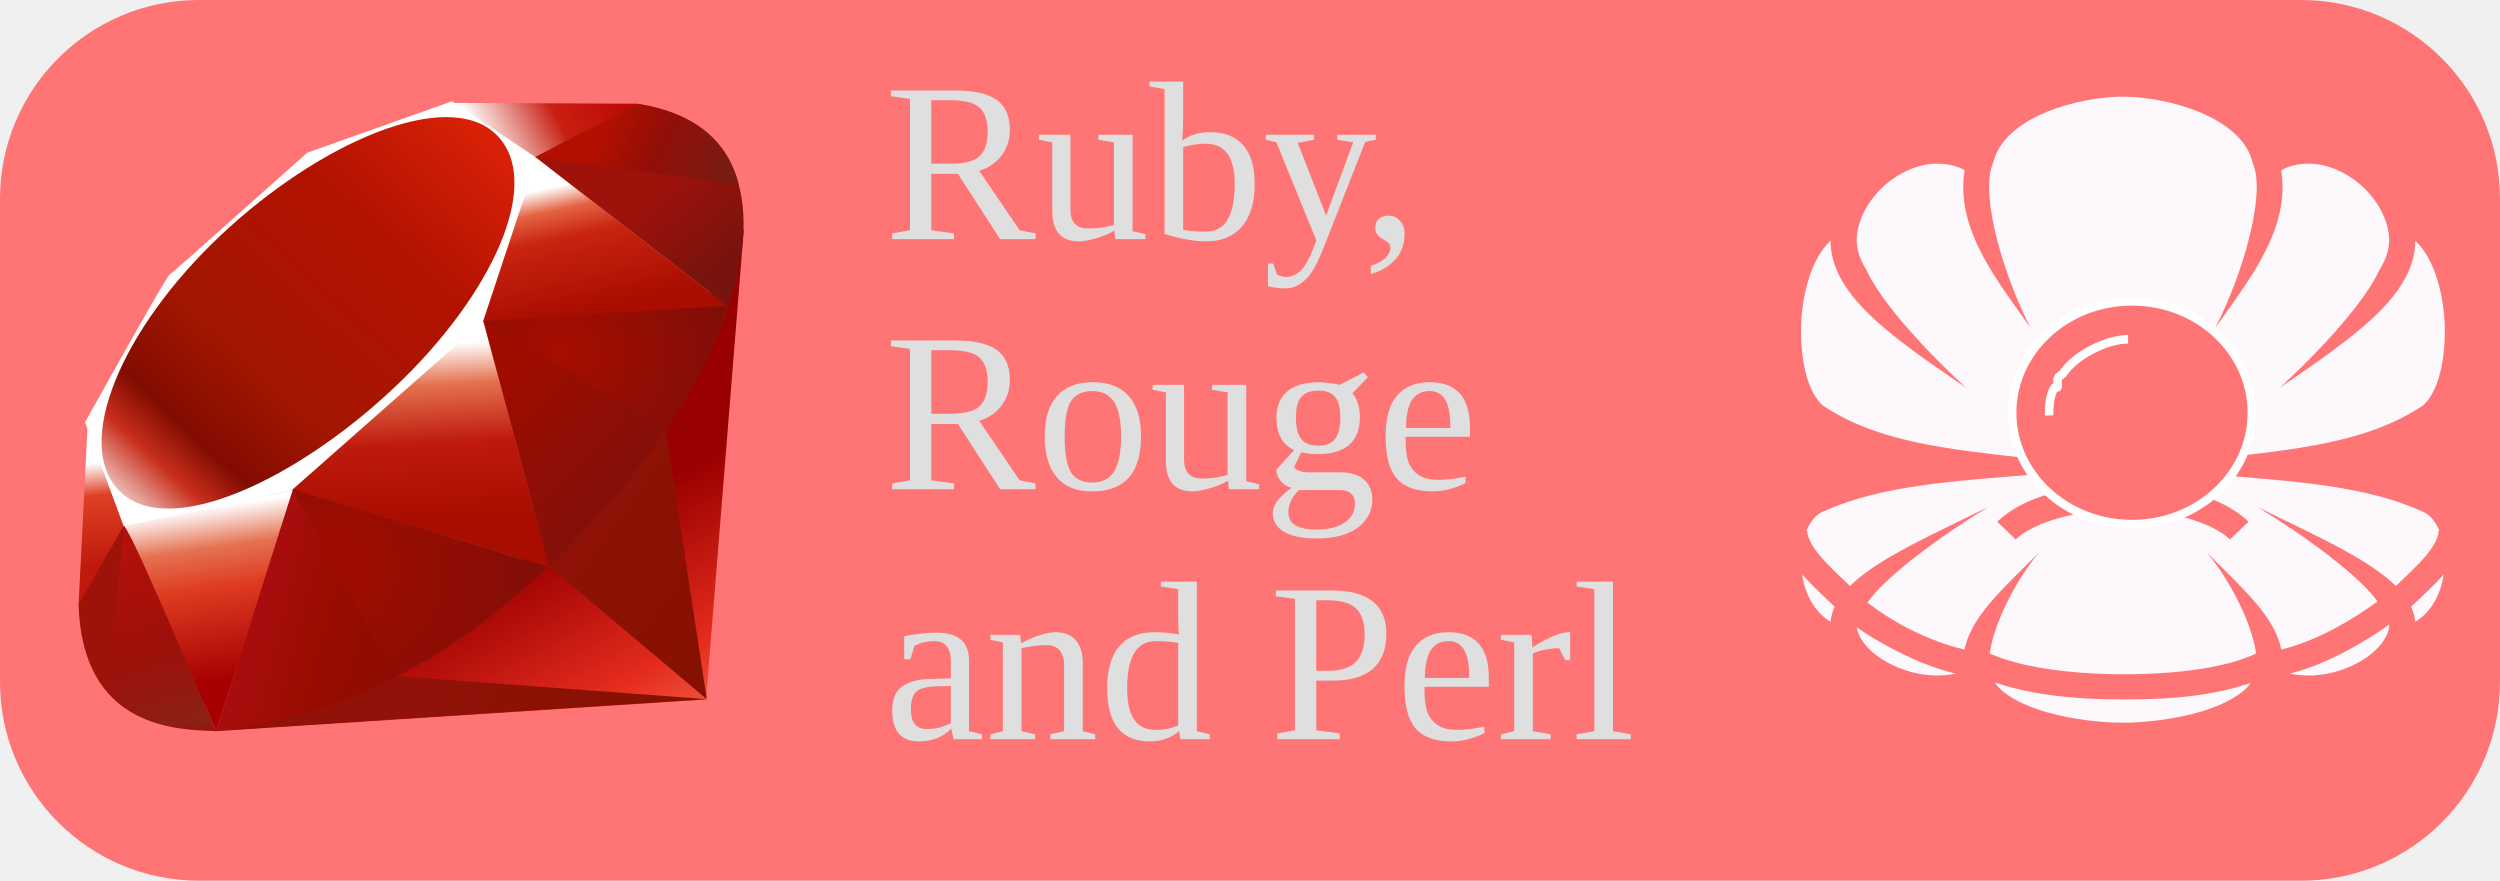
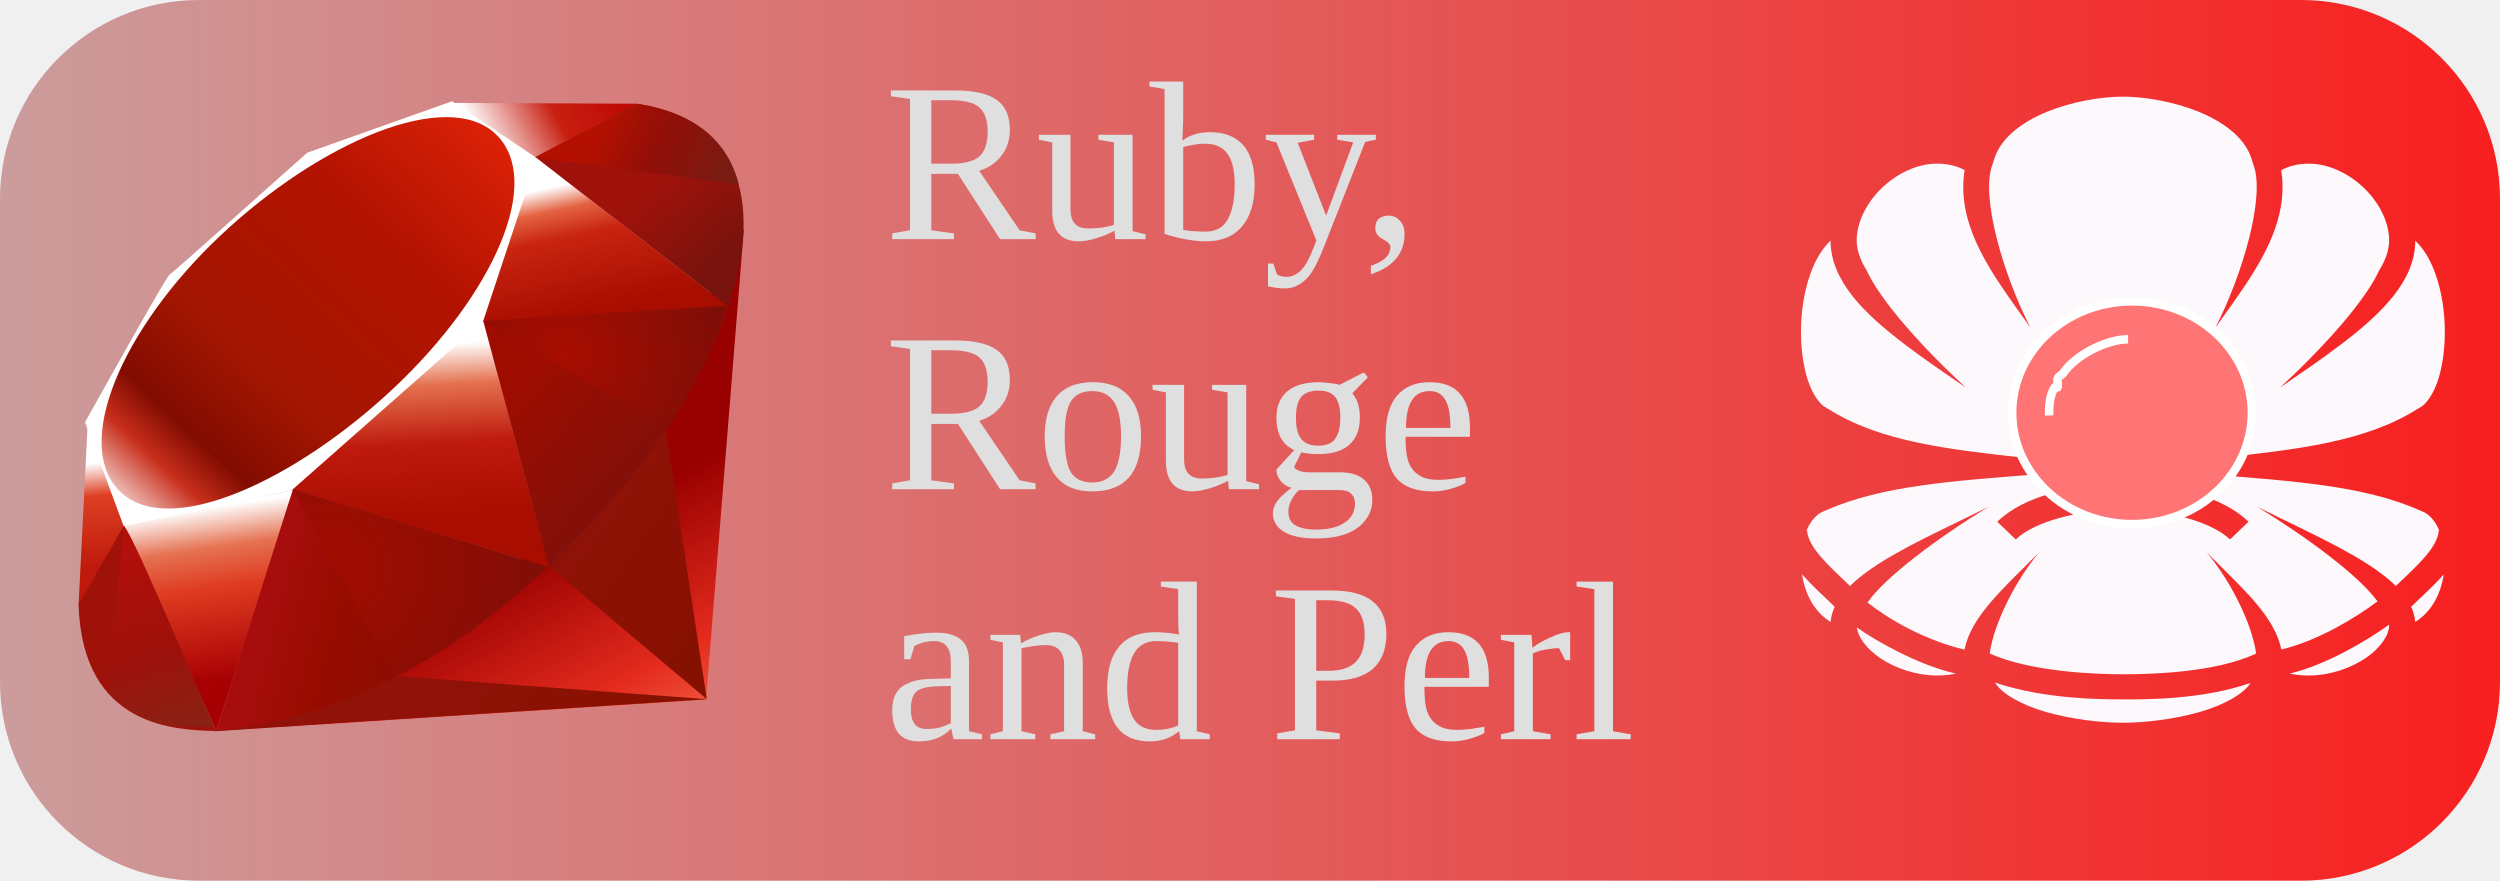
<svg xmlns="http://www.w3.org/2000/svg" xmlns:xlink="http://www.w3.org/1999/xlink" width="88" height="31" viewBox="0 0 88 31" version="1.1" id="svg4" xml:space="preserve">
  <defs id="defs4">
+     <linearGradient id="linearGradient1">
+       <stop style="stop-color:#cc9c9c;stop-opacity:1;" offset="0" id="stop1" />
+       <stop style="stop-color:#f81f1f;stop-opacity:1;" offset="1" id="stop2" />
+     </linearGradient>
    <linearGradient y2="141.753" x2="132.276" y1="215.549" x1="174.074" gradientUnits="userSpaceOnUse" id="linearGradient3448" xlink:href="#XMLID_17_-9" />
    <linearGradient id="XMLID_17_-9" gradientUnits="userSpaceOnUse" x1="174.074" y1="215.549" x2="132.276" y2="141.753">
      <stop offset="0" style="stop-color:#FB7655" id="stop3272-4" />
      <stop offset="0" style="stop-color:#FB7655" id="stop3274-5" />
      <stop offset="0.41" style="stop-color:#E42B1E" id="stop3276-1" />
      <stop offset="0.99" style="stop-color:#990000" id="stop3278-0" />
      <stop offset="1" style="stop-color:#990000" id="stop3280-3" />
    </linearGradient>
    <linearGradient id="XMLID_18_-7" gradientUnits="userSpaceOnUse" x1="194.895" y1="153.558" x2="141.028" y2="117.409">
      <stop offset="0" style="stop-color:#871101" id="stop3285-8" />
      <stop offset="0" style="stop-color:#871101" id="stop3287-8" />
      <stop offset="0.99" style="stop-color:#911209" id="stop3289-6" />
      <stop offset="1" style="stop-color:#911209" id="stop3291-0" />
    </linearGradient>
    <linearGradient id="XMLID_19_-4" gradientUnits="userSpaceOnUse" x1="151.795" y1="217.785" x2="97.93" y2="181.638">
      <stop offset="0" style="stop-color:#871101" id="stop3296-6" />
      <stop offset="0" style="stop-color:#871101" id="stop3298-7" />
      <stop offset="0.99" style="stop-color:#911209" id="stop3300-6" />
      <stop offset="1" style="stop-color:#911209" id="stop3302-0" />
    </linearGradient>
    <linearGradient id="XMLID_20_-9" gradientUnits="userSpaceOnUse" x1="38.696" y1="127.391" x2="47.047" y2="181.661">
      <stop offset="0" style="stop-color:#FFFFFF" id="stop3307-7" />
      <stop offset="0" style="stop-color:#FFFFFF" id="stop3309-5" />
      <stop offset="0.23" style="stop-color:#E57252" id="stop3311-9" />
      <stop offset="0.46" style="stop-color:#DE3B20" id="stop3313-7" />
      <stop offset="0.99" style="stop-color:#A60003" id="stop3315-8" />
      <stop offset="1" style="stop-color:#A60003" id="stop3317-5" />
    </linearGradient>
    <linearGradient id="XMLID_21_-3" gradientUnits="userSpaceOnUse" x1="96.133" y1="76.715" x2="99.21" y2="132.102">
      <stop offset="0" style="stop-color:#FFFFFF" id="stop3322-3" />
      <stop offset="0" style="stop-color:#FFFFFF" id="stop3324-8" />
      <stop offset="0.23" style="stop-color:#E4714E" id="stop3326-3" />
      <stop offset="0.56" style="stop-color:#BE1A0D" id="stop3328-7" />
      <stop offset="0.99" style="stop-color:#A80D00" id="stop3330-9" />
      <stop offset="1" style="stop-color:#A80D00" id="stop3332-3" />
    </linearGradient>
    <linearGradient id="XMLID_22_-7" gradientUnits="userSpaceOnUse" x1="147.103" y1="25.521" x2="156.314" y2="65.216">
      <stop offset="0" style="stop-color:#FFFFFF" id="stop3337-8" />
      <stop offset="0" style="stop-color:#FFFFFF" id="stop3339-7" />
      <stop offset="0.18" style="stop-color:#E46342" id="stop3341-4" />
      <stop offset="0.4" style="stop-color:#C82410" id="stop3343-1" />
      <stop offset="0.99" style="stop-color:#A80D00" id="stop3345-9" />
      <stop offset="1" style="stop-color:#A80D00" id="stop3347-0" />
    </linearGradient>
    <linearGradient id="XMLID_23_-9" gradientUnits="userSpaceOnUse" x1="118.976" y1="11.541" x2="158.669" y2="-8.305">
      <stop offset="0" style="stop-color:#FFFFFF" id="stop3352-8" />
      <stop offset="0" style="stop-color:#FFFFFF" id="stop3354-8" />
      <stop offset="0.54" style="stop-color:#C81F11" id="stop3356-5" />
      <stop offset="0.99" style="stop-color:#BF0905" id="stop3358-8" />
      <stop offset="1" style="stop-color:#BF0905" id="stop3360-4" />
    </linearGradient>
    <linearGradient id="XMLID_24_-3" gradientUnits="userSpaceOnUse" x1="3.903" y1="113.555" x2="7.17" y2="146.263">
      <stop offset="0" style="stop-color:#FFFFFF" id="stop3365-7" />
      <stop offset="0" style="stop-color:#FFFFFF" id="stop3367-1" />
      <stop offset="0.31" style="stop-color:#DE4024" id="stop3369-3" />
      <stop offset="0.99" style="stop-color:#BF190B" id="stop3371-8" />
      <stop offset="1" style="stop-color:#BF190B" id="stop3373-0" />
    </linearGradient>
    <linearGradient id="XMLID_25_-9" gradientUnits="userSpaceOnUse" x1="-18.556" y1="155.105" x2="135.015" y2="-2.809" gradientTransform="translate(-277,-69)">
      <stop offset="0" style="stop-color:#BD0012" id="stop3380-7" />
      <stop offset="0" style="stop-color:#BD0012" id="stop3382-9" />
      <stop offset="0.07" style="stop-color:#FFFFFF" id="stop3384-9" />
      <stop offset="0.17" style="stop-color:#FFFFFF" id="stop3386-3" />
      <stop offset="0.27" style="stop-color:#C82F1C" id="stop3388-2" />
      <stop offset="0.33" style="stop-color:#820C01" id="stop3390-4" />
      <stop offset="0.46" style="stop-color:#A31601" id="stop3392-3" />
      <stop offset="0.72" style="stop-color:#B31301" id="stop3394-7" />
      <stop offset="0.99" style="stop-color:#E82609" id="stop3396-1" />
      <stop offset="1" style="stop-color:#E82609" id="stop3398-2" />
    </linearGradient>
    <linearGradient id="XMLID_26_-2" gradientUnits="userSpaceOnUse" x1="99.075" y1="171.033" x2="52.818" y2="159.617" gradientTransform="translate(-277,-69)">
      <stop offset="0" style="stop-color:#8C0C01" id="stop3403-0" />
      <stop offset="0" style="stop-color:#8C0C01" id="stop3405-2" />
      <stop offset="0.54" style="stop-color:#990C00" id="stop3407-1" />
      <stop offset="0.99" style="stop-color:#A80D0E" id="stop3409-7" />
      <stop offset="1" style="stop-color:#A80D0E" id="stop3411-5" />
    </linearGradient>
    <linearGradient id="XMLID_27_-1" gradientUnits="userSpaceOnUse" x1="178.526" y1="115.515" x2="137.433" y2="78.684" gradientTransform="translate(-277,-69)">
      <stop offset="0" style="stop-color:#7E110B" id="stop3416-7" />
      <stop offset="0" style="stop-color:#7E110B" id="stop3418-4" />
      <stop offset="0.99" style="stop-color:#9E0C00" id="stop3420-1" />
      <stop offset="1" style="stop-color:#9E0C00" id="stop3422-7" />
    </linearGradient>
    <linearGradient id="XMLID_28_-1" gradientUnits="userSpaceOnUse" x1="193.624" y1="47.937" x2="173.154" y2="26.054" gradientTransform="translate(-277,-69)">
      <stop offset="0" style="stop-color:#79130D" id="stop3427-1" />
      <stop offset="0" style="stop-color:#79130D" id="stop3429-1" />
      <stop offset="0.99" style="stop-color:#9E120B" id="stop3431-7" />
      <stop offset="1" style="stop-color:#9E120B" id="stop3433-0" />
    </linearGradient>
    <radialGradient id="XMLID_29_-4" cx="143.832" cy="79.388" r="50.358" gradientUnits="userSpaceOnUse" gradientTransform="translate(-277,-69)">
      <stop offset="0" style="stop-color:#A80D00" id="stop3440-0" />
      <stop offset="0" style="stop-color:#A80D00" id="stop3442-8" />
      <stop offset="0.99" style="stop-color:#7E0E08" id="stop3444-5" />
      <stop offset="1" style="stop-color:#7E0E08" id="stop3446-1" />
    </radialGradient>
    <radialGradient id="XMLID_30_-6" cx="74.092" cy="145.751" r="66.944" gradientUnits="userSpaceOnUse" gradientTransform="translate(-277,-69)">
      <stop offset="0" style="stop-color:#A30C00" id="stop3451-6" />
      <stop offset="0" style="stop-color:#A30C00" id="stop3453-2" />
      <stop offset="0.99" style="stop-color:#800E08" id="stop3455-1" />
      <stop offset="1" style="stop-color:#800E08" id="stop3457-9" />
    </radialGradient>
    <linearGradient id="XMLID_31_-6" gradientUnits="userSpaceOnUse" x1="26.67" y1="197.336" x2="9.989" y2="140.742" gradientTransform="translate(-277,-69)">
      <stop offset="0" style="stop-color:#8B2114" id="stop3462-4" />
      <stop offset="0" style="stop-color:#8B2114" id="stop3464-8" />
      <stop offset="0.43" style="stop-color:#9E100A" id="stop3466-0" />
      <stop offset="0.99" style="stop-color:#B3100C" id="stop3468-8" />
      <stop offset="1" style="stop-color:#B3100C" id="stop3470-1" />
    </linearGradient>
    <linearGradient id="XMLID_32_-0" gradientUnits="userSpaceOnUse" x1="154.641" y1="9.798" x2="192.039" y2="26.306" gradientTransform="translate(-277,-69)">
      <stop offset="0" style="stop-color:#B31000" id="stop3475-2" />
      <stop offset="0" style="stop-color:#B31000" id="stop3477-2" />
      <stop offset="0.44" style="stop-color:#910F08" id="stop3479-9" />
      <stop offset="0.99" style="stop-color:#791C12" id="stop3481-7" />
      <stop offset="1" style="stop-color:#791C12" id="stop3483-5" />
    </linearGradient>
+     <linearGradient xlink:href="#linearGradient1" id="linearGradient2" x1="0" y1="15.5" x2="88" y2="15.5" gradientUnits="userSpaceOnUse" />
  </defs>
-   <rect x="0" y="0" width="88" height="31" rx="7" fill="#e5e5e5" id="rect1" style="fill:#ff7474;fill-opacity:1" />
+   <rect x="0" y="0" width="88" height="31" rx="7" fill="#e5e5e5" id="rect1" style="fill:url(#linearGradient2);fill-opacity:1" />
  <g id="g1" transform="matrix(0.1182076,0,0,0.1122361,35.50842,11.3083)">
    <polygon style="fill:url(#linearGradient3448);fill-rule:evenodd" clip-rule="evenodd" points="186.849,187.641 198.13,39.95 153.5,130.41 40.38,197.58 " id="polygon3282" transform="translate(-277,-69)" />
    <polygon style="fill:url(#XMLID_18_-7);fill-rule:evenodd" clip-rule="evenodd" points="140.209,145.93 187.089,187.54 174.5,100.65 " id="polygon3293" transform="translate(-277,-69)" />
    <polygon style="fill:url(#XMLID_19_-4);fill-rule:evenodd" clip-rule="evenodd" points="40.87,197.391 187.259,187.54 95.03,180.3 " id="polygon3304" transform="translate(-277,-69)" />
    <polygon style="fill:url(#XMLID_20_-9);fill-rule:evenodd" clip-rule="evenodd" points="13.34,132.771 41,197.41 64.04,121.93 " id="polygon3319" transform="translate(-277,-69)" />
    <polygon style="fill:url(#XMLID_21_-3);fill-rule:evenodd" clip-rule="evenodd" points="58.33,120.01 140.2,146.18 119,63.14 " id="polygon3334" transform="translate(-277,-69)" />
    <polygon style="fill:url(#XMLID_22_-7);fill-rule:evenodd" clip-rule="evenodd" points="120,69.1 193.32,64.31 135.97,17.47 " id="polygon3349" transform="translate(-277,-69)" />
    <polygon style="fill:url(#XMLID_23_-9);fill-rule:evenodd" clip-rule="evenodd" points="111.49,0.52 166.5,0.77 132.77,19.41 " id="polygon3362" transform="translate(-277,-69)" />
    <polygon style="fill:url(#XMLID_24_-3);fill-rule:evenodd" clip-rule="evenodd" points="2.7,101.62 0,158.09 14.13,132.32 " id="polygon3375" transform="translate(-277,-69)" />
    <path style="fill:#ffffff;fill-rule:evenodd" clip-rule="evenodd" d="m -275.06,31.65 11.5,32.62 49.97,-11.211 57.05,-53.02 16.1,-51.139 -25.351,-17.9 -43.1,16.13 c -13.579,12.63 -39.929,37.62 -40.879,38.09 -0.94,0.48 -17.4,31.59 -25.29,46.43 z" id="path3377" />
    <path style="fill:url(#XMLID_25_-9);fill-rule:evenodd" clip-rule="evenodd" d="m -234.68,-26.95 c 29.43,-29.18 67.37,-46.42 81.93,-31.73 14.551,14.69 -0.88,50.39 -30.31,79.56 -29.43,29.17 -66.9,47.36 -81.45,32.67 -14.56,-14.68 0.4,-51.33 29.83,-80.5 z" id="path3400" />
    <path style="fill:url(#XMLID_26_-2);fill-rule:evenodd" clip-rule="evenodd" d="m -236,128.38 22.86,-75.72 75.92,24.39 c -27.45,25.74 -57.98,47.5 -98.78,51.33 z" id="path3413" />
    <path style="fill:url(#XMLID_27_-1);fill-rule:evenodd" clip-rule="evenodd" d="m -156.44,-0.11 19.49,77.2 C -114.02,52.98 -93.44,27.06 -83.361,-5 Z" id="path3424" />
    <path style="fill:url(#XMLID_28_-1);fill-rule:evenodd" clip-rule="evenodd" d="m -83.56,-4.61 c 7.8,-23.54 9.6,-57.31 -27.181,-63.58 l -30.18,16.67 z" id="path3435" />
    <path style="fill:#9e1209;fill-rule:evenodd" clip-rule="evenodd" d="m -277,88.75 c 1.08,38.851 29.11,39.43 41.05,39.771 L -263.53,64.11 Z" id="path3437" />
    <path style="fill:url(#XMLID_29_-4);fill-rule:evenodd" clip-rule="evenodd" d="m -156.331,0.01 c 17.62,10.83 53.131,32.58 53.851,32.98 1.119,0.63 15.31,-23.93 18.53,-37.81 z" id="path3448" />
    <path style="fill:url(#XMLID_30_-6);fill-rule:evenodd" clip-rule="evenodd" d="m -213.17,52.66 30.56,58.96 c 18.07,-9.8 32.22,-21.74 45.18,-34.53 z" id="path3459" />
    <path style="fill:url(#XMLID_31_-6);fill-rule:evenodd" clip-rule="evenodd" d="m -263.65,64.19 -4.33,51.56 c 8.17,11.16 19.41,12.13 31.2,11.26 -8.53,-21.23 -25.57,-63.68 -26.87,-62.82 z" id="path3472" />
    <path style="fill:url(#XMLID_32_-0);fill-rule:evenodd" clip-rule="evenodd" d="m -141.1,-51.39 60.71,8.52 c -3.24,-13.73 -13.19,-22.59 -30.15,-25.36 z" id="path3485" />
  </g>
  <text xml:space="preserve" style="font-size:8px;line-height:1.1;text-align:start;writing-mode:lr-tb;direction:ltr;text-anchor:start;fill:#dfdfdf;fill-opacity:1;stroke-width:0.6;stroke-dasharray:2.4, 0.6;stroke-dashoffset:0.06" x="31.126" y="8.418" id="text1">
    <tspan x="31.126" y="8.418" id="tspan3">Ruby, </tspan>
    <tspan x="31.126" y="17.218" id="tspan5">Rouge</tspan>
    <tspan x="31.126" y="26.018" id="tspan4">and Perl</tspan>
  </text>
  <g id="g5" transform="translate(-0.8423065,-1.403844)">
    <path fill="#000000" d="m 75.569,4.806 c -0.756,0 -1.783,0.17 -2.657,0.526 -0.875,0.356 -1.572,0.886 -1.827,1.544 -0.04,0.102 -0.073,0.203 -0.102,0.304 -0.448,1.111 0.385,3.923 1.331,5.758 C 71.94,12.413 71.57,11.903 71.234,11.397 70.395,10.134 69.767,8.826 69.996,7.392 69.719,7.242 69.403,7.164 69.014,7.164 c -0.666,0 -1.385,0.333 -1.927,0.853 -0.542,0.52 -0.889,1.21 -0.889,1.848 0,0.341 0.125,0.694 0.348,1.054 0.488,1.065 1.924,2.678 3.488,4.124 -0.725,-0.499 -1.484,-1.011 -2.177,-1.542 -1.376,-1.052 -2.574,-2.198 -2.58,-3.625 -0.198,0.185 -0.372,0.426 -0.52,0.72 -0.285,0.569 -0.458,1.306 -0.506,2.046 -0.048,0.74 0.027,1.484 0.2,2.06 0.173,0.576 0.455,0.949 0.672,1.053 a 0.461,0.442 0 0 1 0.049,0.028 c 1.86,1.189 4.316,1.441 6.943,1.738 -0.183,-0.422 -0.285,-0.885 -0.285,-1.37 0,-1.975 1.679,-3.585 3.738,-3.585 2.059,0 3.738,1.61 3.738,3.585 0,0.485 -0.102,0.947 -0.285,1.37 2.626,-0.297 5.083,-0.548 6.943,-1.738 a 0.461,0.442 0 0 1 0.05,-0.028 c 0.217,-0.104 0.499,-0.477 0.672,-1.053 0.173,-0.576 0.249,-1.32 0.2,-2.06 -0.048,-0.74 -0.221,-1.477 -0.506,-2.046 -0.148,-0.295 -0.322,-0.535 -0.519,-0.72 -0.006,1.427 -1.205,2.573 -2.58,3.625 -0.694,0.531 -1.453,1.043 -2.177,1.542 1.564,-1.446 3,-3.059 3.488,-4.124 0.223,-0.36 0.348,-0.713 0.348,-1.054 0,-0.638 -0.347,-1.328 -0.889,-1.848 -0.542,-0.52 -1.262,-0.852 -1.928,-0.852 -0.389,0 -0.705,0.078 -0.982,0.229 0.229,1.433 -0.399,2.741 -1.238,4.005 -0.336,0.506 -0.706,1.016 -1.08,1.54 0.946,-1.835 1.78,-4.647 1.331,-5.758 C 80.127,7.079 80.093,6.978 80.053,6.876 79.799,6.219 79.099,5.688 78.223,5.332 77.346,4.977 76.319,4.806 75.569,4.806 Z m 0.055,8.707 a 2.855,2.738 0 0 0 -2.855,2.738 2.855,2.738 0 0 0 1.35,2.323 3.21,3.093 0 0 1 -0.189,-1.035 3.21,3.093 0 0 1 3.21,-3.093 3.21,3.093 0 0 1 0.695,0.076 2.855,2.738 0 0 0 -2.211,-1.008 z m -3.184,4.594 c -2.755,0.223 -5.374,0.383 -7.327,1.264 a 0.461,0.442 0 0 1 -0.043,0.017 c -0.251,0.085 -0.478,0.315 -0.636,0.686 -8.57e-4,0.002 -0.002,0.004 -0.003,0.006 h 0.024 c 0,0.227 0.156,0.541 0.46,0.9 0.28,0.33 0.663,0.685 1.047,1.05 0.051,-0.05 0.103,-0.099 0.158,-0.148 0.481,-0.428 1.107,-0.811 1.797,-1.183 0.937,-0.506 1.991,-0.988 2.922,-1.455 -1.82,1.11 -3.655,2.488 -4.261,3.37 0.355,0.277 0.869,0.621 1.424,0.906 0.654,0.336 1.385,0.615 1.991,0.748 0.027,-0.136 0.065,-0.269 0.115,-0.398 0.234,-0.605 0.67,-1.14 1.172,-1.674 0.411,-0.437 0.87,-0.876 1.323,-1.331 h 0.003 c -0.788,0.934 -1.581,2.467 -1.726,3.543 1.516,0.676 3.885,0.73 4.689,0.73 0.815,0 3.213,-0.032 4.689,-0.729 -0.144,-1.076 -0.937,-2.609 -1.726,-3.543 h 0.003 c 0.452,0.455 0.912,0.894 1.323,1.331 0.503,0.534 0.939,1.069 1.172,1.674 0.05,0.128 0.088,0.261 0.114,0.395 0.579,-0.133 1.256,-0.408 1.883,-0.742 0.567,-0.302 1.1,-0.65 1.504,-0.951 -0.635,-0.883 -2.44,-2.236 -4.232,-3.328 0.931,0.466 1.985,0.949 2.922,1.455 0.689,0.372 1.316,0.755 1.797,1.183 0.054,0.048 0.107,0.097 0.158,0.148 0.384,-0.366 0.767,-0.72 1.047,-1.05 0.304,-0.358 0.46,-0.673 0.46,-0.9 h 0.024 c -8.58e-4,-0.002 -0.002,-0.004 -0.003,-0.006 -0.158,-0.371 -0.385,-0.601 -0.636,-0.686 a 0.461,0.442 0 0 1 -0.043,-0.017 c -1.953,-0.881 -4.572,-1.041 -7.327,-1.264 -0.167,0.245 -0.366,0.469 -0.589,0.668 0.746,0.21 1.403,0.532 1.882,0.992 l -0.652,0.625 c -0.656,-0.63 -2.209,-1.049 -3.771,-1.049 -1.562,0 -3.115,0.42 -3.771,1.049 l -0.652,-0.625 c 0.479,-0.46 1.136,-0.782 1.882,-0.992 -0.223,-0.199 -0.421,-0.423 -0.588,-0.668 z m 14.424,3.513 c -0.348,0.396 -0.76,0.768 -1.137,1.129 -0.004,0.004 -0.009,0.008 -0.013,0.012 0.078,0.169 0.129,0.346 0.143,0.534 0.573,-0.348 0.9,-0.978 1.006,-1.675 z m -22.59,9.5e-5 c 0.106,0.697 0.433,1.327 1.006,1.675 0.014,-0.185 0.064,-0.361 0.141,-0.528 -0.009,-0.011 -0.019,-0.023 -0.027,-0.035 -0.372,-0.356 -0.777,-0.723 -1.119,-1.112 z m 20.666,1.77 c -0.418,0.301 -0.921,0.617 -1.465,0.907 -0.652,0.347 -1.35,0.655 -2.037,0.816 0.204,0.044 0.43,0.069 0.686,0.069 0.711,0 1.452,-0.25 1.988,-0.612 0.536,-0.362 0.829,-0.818 0.829,-1.163 0,-0.005 -8.57e-4,-0.011 -8.57e-4,-0.016 z m -18.737,0.097 c 0.041,0.334 0.328,0.748 0.823,1.082 0.536,0.362 1.277,0.612 1.988,0.612 0.252,0 0.474,-0.024 0.676,-0.067 -0.708,-0.16 -1.444,-0.466 -2.123,-0.815 -0.512,-0.263 -0.978,-0.534 -1.364,-0.813 z m 4.865,1.943 c 0.219,0.379 0.917,0.785 1.795,1.037 0.889,0.255 1.929,0.377 2.705,0.377 0.77,0 1.811,-0.122 2.701,-0.377 0.871,-0.25 1.566,-0.65 1.792,-1.025 -1.714,0.602 -3.765,0.58 -4.493,0.58 -0.74,0 -2.777,-0.004 -4.501,-0.592 z" id="path1" style="fill:#fcf8fc;fill-opacity:1;stroke-width:0.05" />
    <ellipse style="fill:#ff7474;fill-opacity:1;stroke:#ffffff;stroke-width:0.3;stroke-dasharray:none;stroke-dashoffset:0.03;stroke-opacity:1" id="path2" cx="75.889" cy="15.932" rx="4.219" ry="3.921" />
    <path style="fill:#ff7474;fill-opacity:1;stroke:#ffffff;stroke-width:0.3;stroke-dasharray:none;stroke-dashoffset:0.03;stroke-opacity:1" d="m 72.971,16.028 c -0.008,-0.303 0.02,-0.725 0.199,-0.993 0.018,-0.028 0.089,0.031 0.099,0 0.031,-0.094 -0.024,-0.201 0,-0.298 0.023,-0.091 0.147,-0.121 0.199,-0.199 0.407,-0.61 1.497,-1.191 2.283,-1.191" id="path4" />
  </g>
</svg>
